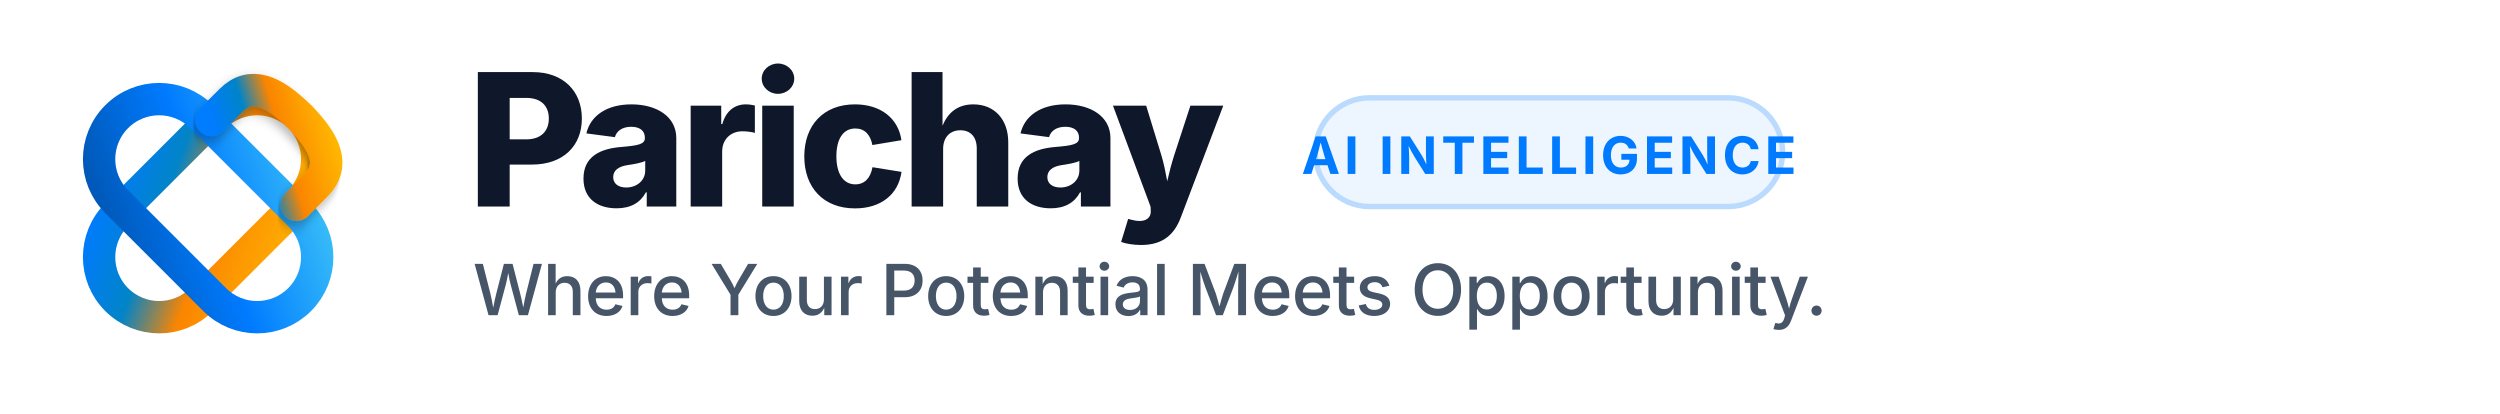
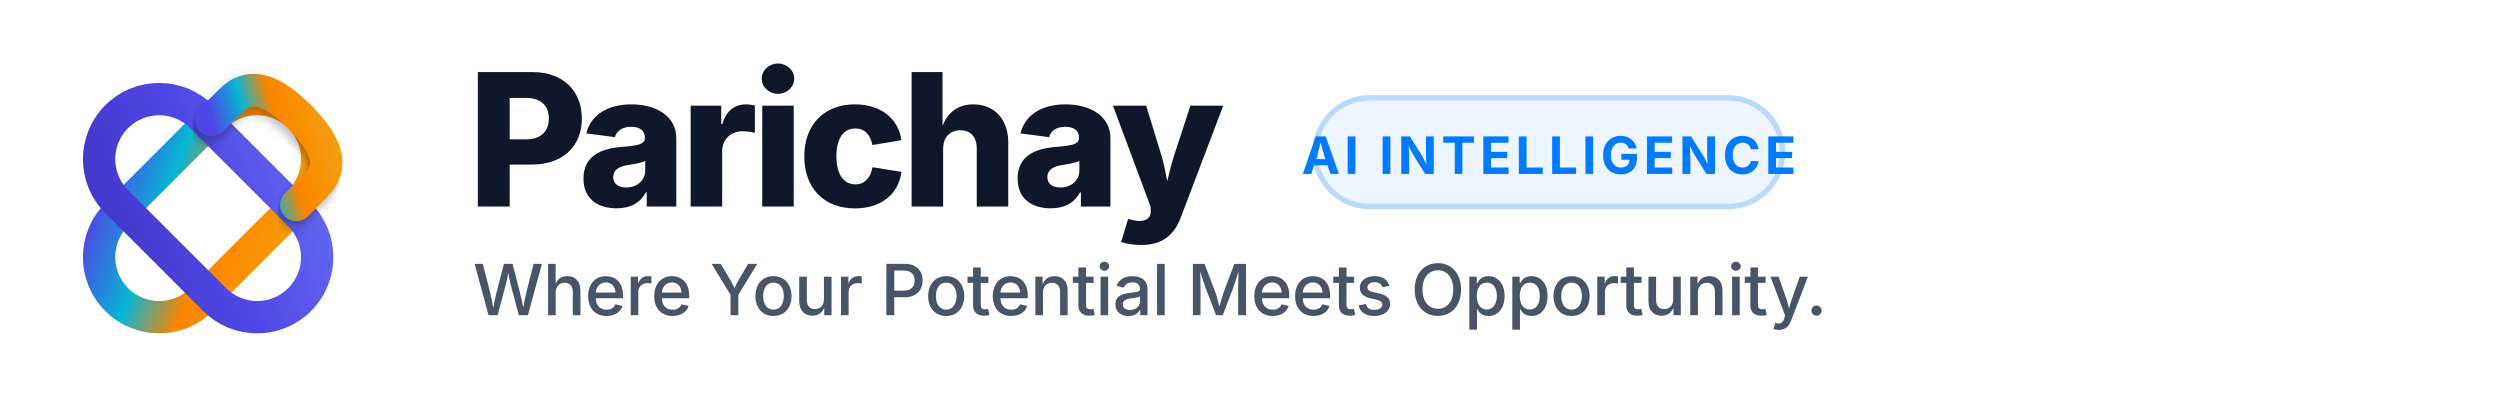
<svg xmlns="http://www.w3.org/2000/svg" viewBox="0 0 460 76" width="460" height="76" fill="none">
  <defs>
    <linearGradient id="pGradBlue" x1="0%" y1="0%" x2="100%" y2="100%">
-       <stop offset="0%" stop-color="#0056B3" />
-       <stop offset="50%" stop-color="#007BFF" />
-       <stop offset="100%" stop-color="#38BDF8" />
+       <stop offset="0%" stop-color="#4338CA" />
+       <stop offset="50%" stop-color="#4F46E5" />
+       <stop offset="100%" stop-color="#6366F1" />
    </linearGradient>
    <linearGradient id="pGradWarm" x1="100%" y1="0%" x2="0%" y2="100%">
-       <stop offset="0%" stop-color="#FFB703" />
+       <stop offset="0%" stop-color="#F59E0B" />
      <stop offset="45%" stop-color="#FB8500" />
-       <stop offset="70%" stop-color="#0284C7" />
-       <stop offset="100%" stop-color="#007BFF" />
+       <stop offset="70%" stop-color="#06B6D4" />
+       <stop offset="100%" stop-color="#4F46E5" />
    </linearGradient>
    <filter id="knotShadow" x="-20%" y="-20%" width="140%" height="140%">
      <feDropShadow dx="0.5" dy="1.2" stdDeviation="1.0" flood-opacity="0.28" />
    </filter>
  </defs>
  <g transform="translate(6, 6) scale(0.85)">
    <g transform="rotate(45 38 38)">
      <rect x="25" y="10" width="26" height="56" rx="13" stroke="url(#pGradWarm)" stroke-width="7" stroke-linecap="round" stroke-linejoin="round" />
    </g>
    <g transform="rotate(-45 38 38)">
      <rect x="25" y="10" width="26" height="56" rx="13" stroke="url(#pGradBlue)" stroke-width="7" stroke-linecap="round" stroke-linejoin="round" />
    </g>
    <g transform="rotate(45 38 38)" filter="url(#knotShadow)">
      <path d="M 25 24 L 25 18 C 25 12 30 10 38 10 C 46 10 51 12 51 18 L 51 24" stroke="url(#pGradWarm)" stroke-width="7" stroke-linecap="round" />
    </g>
  </g>
  <g transform="translate(86, 0)">
    <text x="0" y="38" font-family="'Plus Jakarta Sans', 'Inter', -apple-system, sans-serif" font-size="34" font-weight="800" letter-spacing="-0.035em" fill="#0F172A">Parichay</text>
    <rect x="156" y="18" width="86" height="20" rx="10" fill="#EDF5FF" stroke="#BAdafE" stroke-width="1" />
    <text x="199" y="32" font-family="'Inter', sans-serif" font-size="9.5" font-weight="700" letter-spacing="0.08em" text-anchor="middle" fill="#007BFF">AI INTELLIGENCE</text>
    <text x="1" y="58" font-family="'Inter', -apple-system, sans-serif" font-size="13" font-weight="500" letter-spacing="-0.01em" fill="#475569">Where Your Potential Meets Opportunity.</text>
  </g>
</svg>
